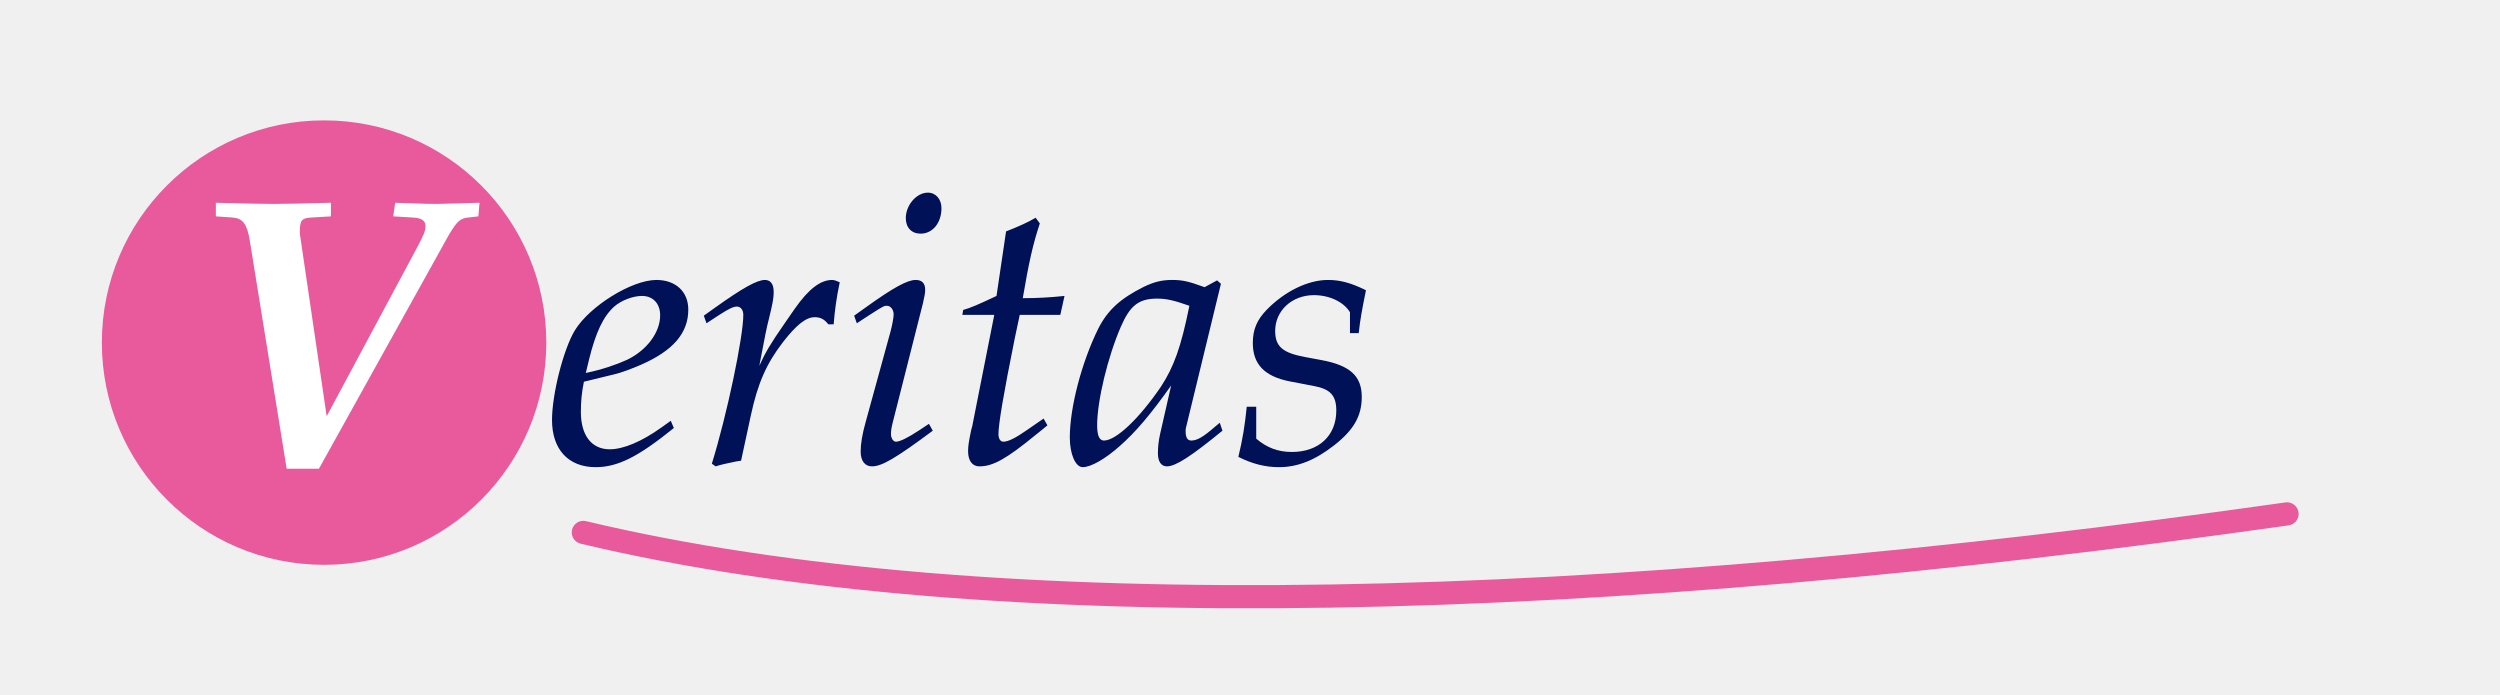
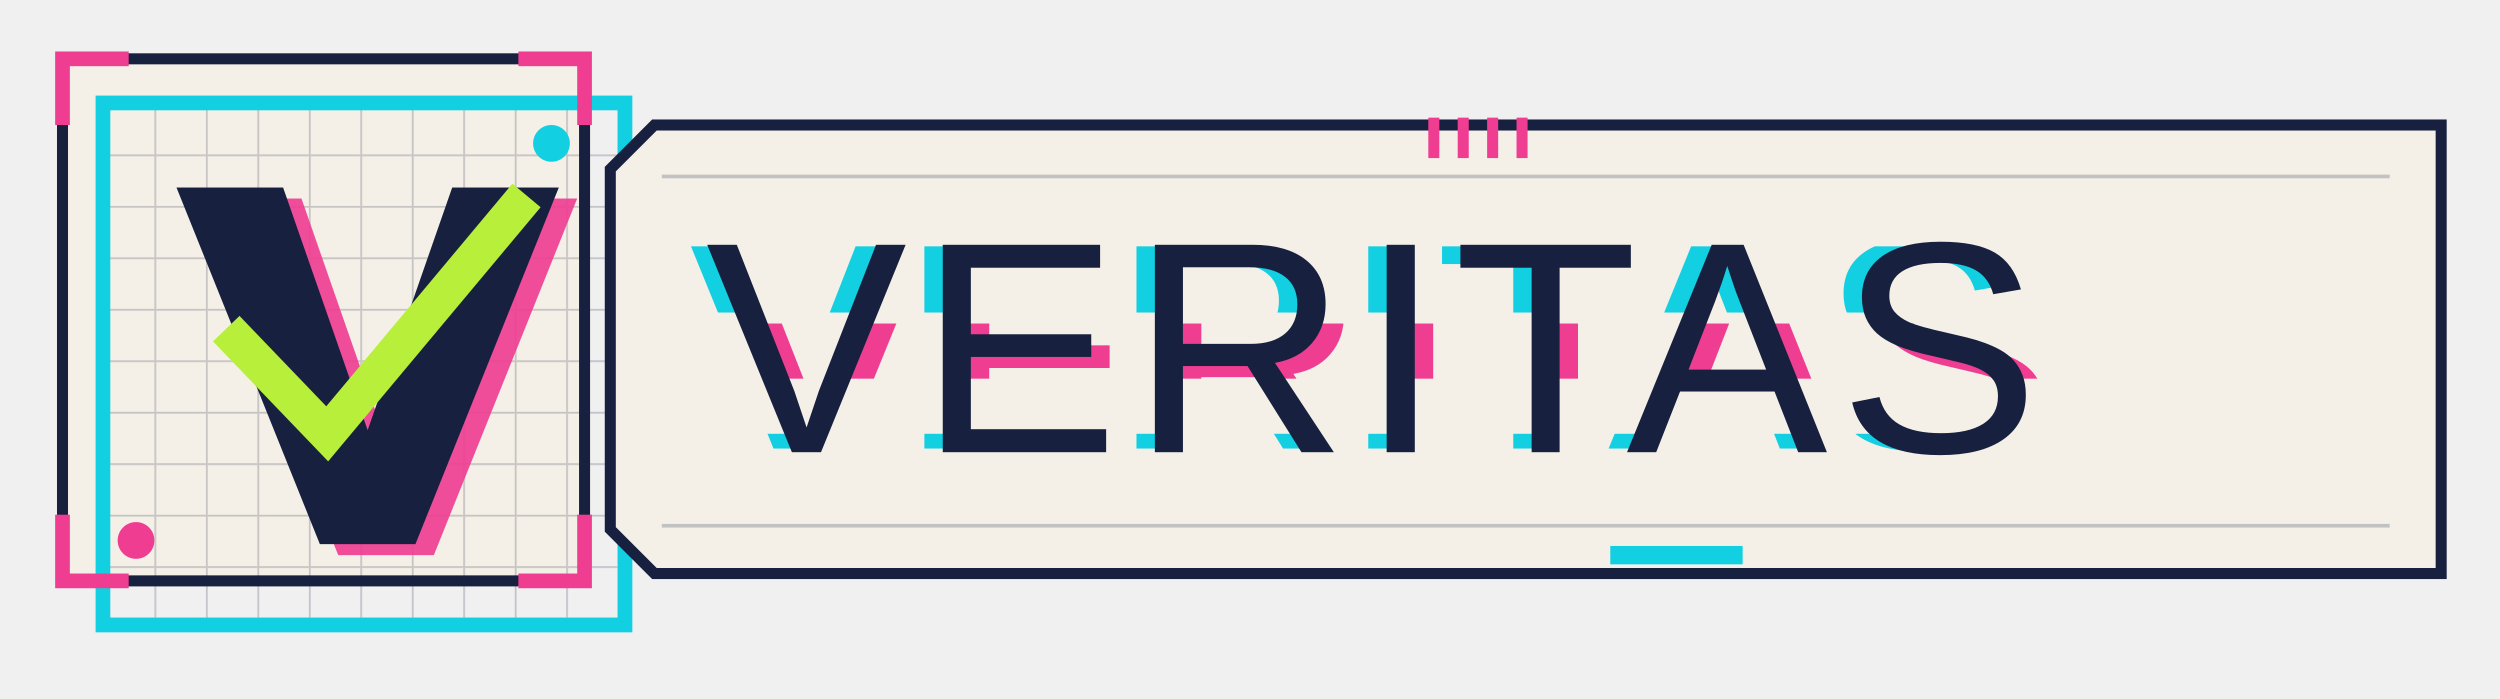
- <svg xmlns="http://www.w3.org/2000/svg" viewBox="0 0 540 150" role="img" aria-labelledby="title desc">
-   <circle cx="70" cy="74" r="48" fill="#e85a9b" />
-   <text x="41" y="101" fill="#ffffff" font-family="Palatino, 'Palatino Linotype', 'Book Antiqua', Georgia, serif" font-size="84" font-style="italic" font-weight="600" letter-spacing="0">V</text>
-   <text x="118" y="100" fill="#001158" font-family="Palatino, 'Palatino Linotype', 'Book Antiqua', Georgia, serif" font-size="82" font-style="italic" font-weight="500" letter-spacing="0">eritas</text>
-   <path d="M126 115 C214 136 346 132 494 111" fill="none" stroke="#e85a9b" stroke-width="5" stroke-linecap="round" />
+ <svg xmlns="http://www.w3.org/2000/svg" viewBox="0 0 680 190" role="img" aria-labelledby="title desc">
+   <defs>
+     <pattern id="grid" width="14" height="14" patternUnits="userSpaceOnUse">
+       <path d="M14 0H0V14" fill="none" stroke="#17213f" stroke-width="1" opacity="0.2" />
+     </pattern>
+     <clipPath id="cyan-slice">
+       <rect x="164" y="67" width="486" height="18" />
+       <rect x="164" y="118" width="486" height="12" />
+     </clipPath>
+     <clipPath id="pink-slice">
+       <rect x="164" y="88" width="486" height="15" />
+       <rect x="164" y="137" width="486" height="8" />
+     </clipPath>
+   </defs>
+   <rect x="17" y="16" width="142" height="142" fill="#f4f0e7" stroke="#17213f" stroke-width="3" />
+   <rect x="28" y="28" width="142" height="142" fill="url(#grid)" stroke="#12cfe2" stroke-width="4" />
+   <path d="M17 34V16h18M141 16h18v18M17 140v18h18M141 158h18v-18" fill="none" stroke="#ef3e92" stroke-width="4" />
+   <path d="M48 51h29l23 66 23-66h29l-39 97H87Z" fill="#ef3e92" opacity="0.92" transform="translate(5 3)" />
+   <path d="M48 51h29l23 66 23-66h29l-39 97H87Z" fill="#17213f" />
+   <path d="m65 93 24 25 51-61" fill="none" stroke="#b7ef3b" stroke-width="10" stroke-linecap="square" stroke-linejoin="miter" />
+   <circle cx="37" cy="147" r="5" fill="#ef3e92" />
+   <circle cx="150" cy="39" r="5" fill="#12cfe2" />
+   <path d="M178 34H664V156H178l-12-12V46Z" fill="#f4f0e7" stroke="#17213f" stroke-width="3" />
+   <path d="M180 48H650M180 143H650" fill="none" stroke="#17213f" stroke-width="1" opacity="0.22" />
+   <text x="187" y="122" fill="#12cfe2" clip-path="url(#cyan-slice)" font-family="Impact, Arial, sans-serif" font-size="82" letter-spacing="3">VERITAS</text>
+   <text x="197" y="126" fill="#ef3e92" clip-path="url(#pink-slice)" font-family="Impact, Arial, sans-serif" font-size="82" letter-spacing="3">VERITAS</text>
+   <text x="192" y="123" fill="#17213f" font-family="Impact, Arial, sans-serif" font-size="82" letter-spacing="3">VERITAS</text>
+   <path d="M390 32v11M398 32v11M406 32v11M414 32v11" stroke="#ef3e92" stroke-width="3" />
+   <path d="M438 151h36" stroke="#12cfe2" stroke-width="5" />
</svg>
